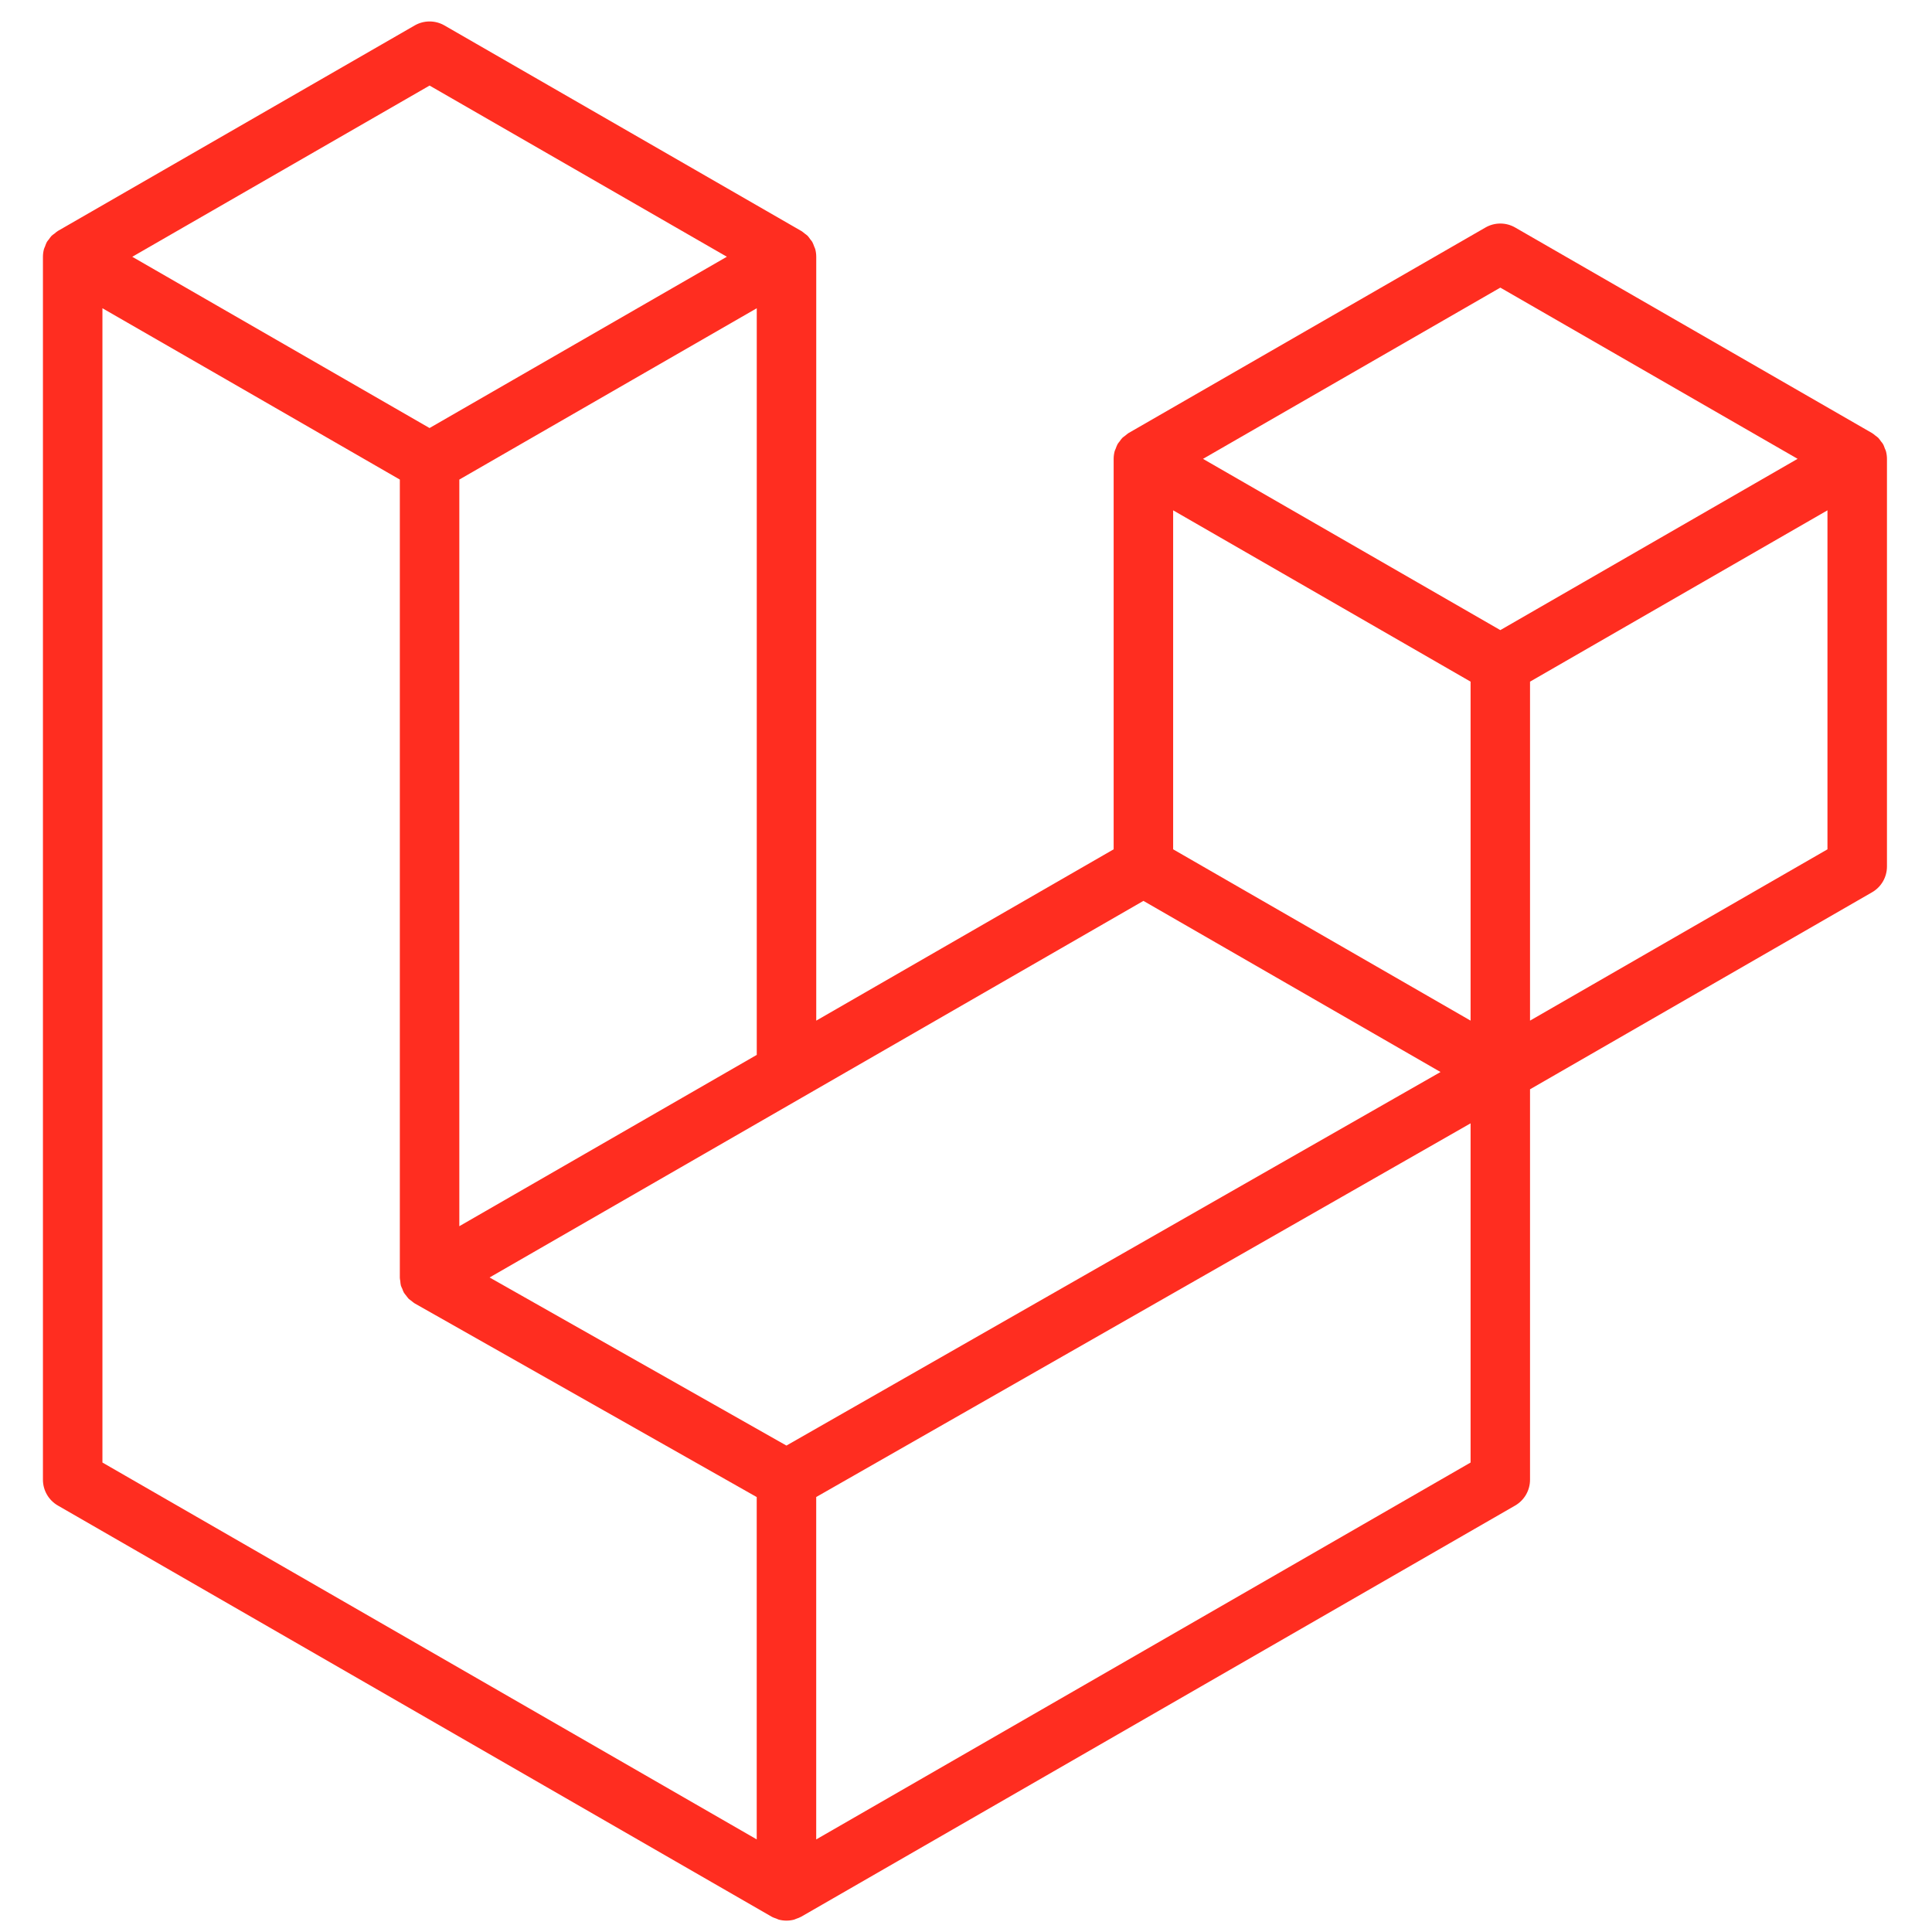
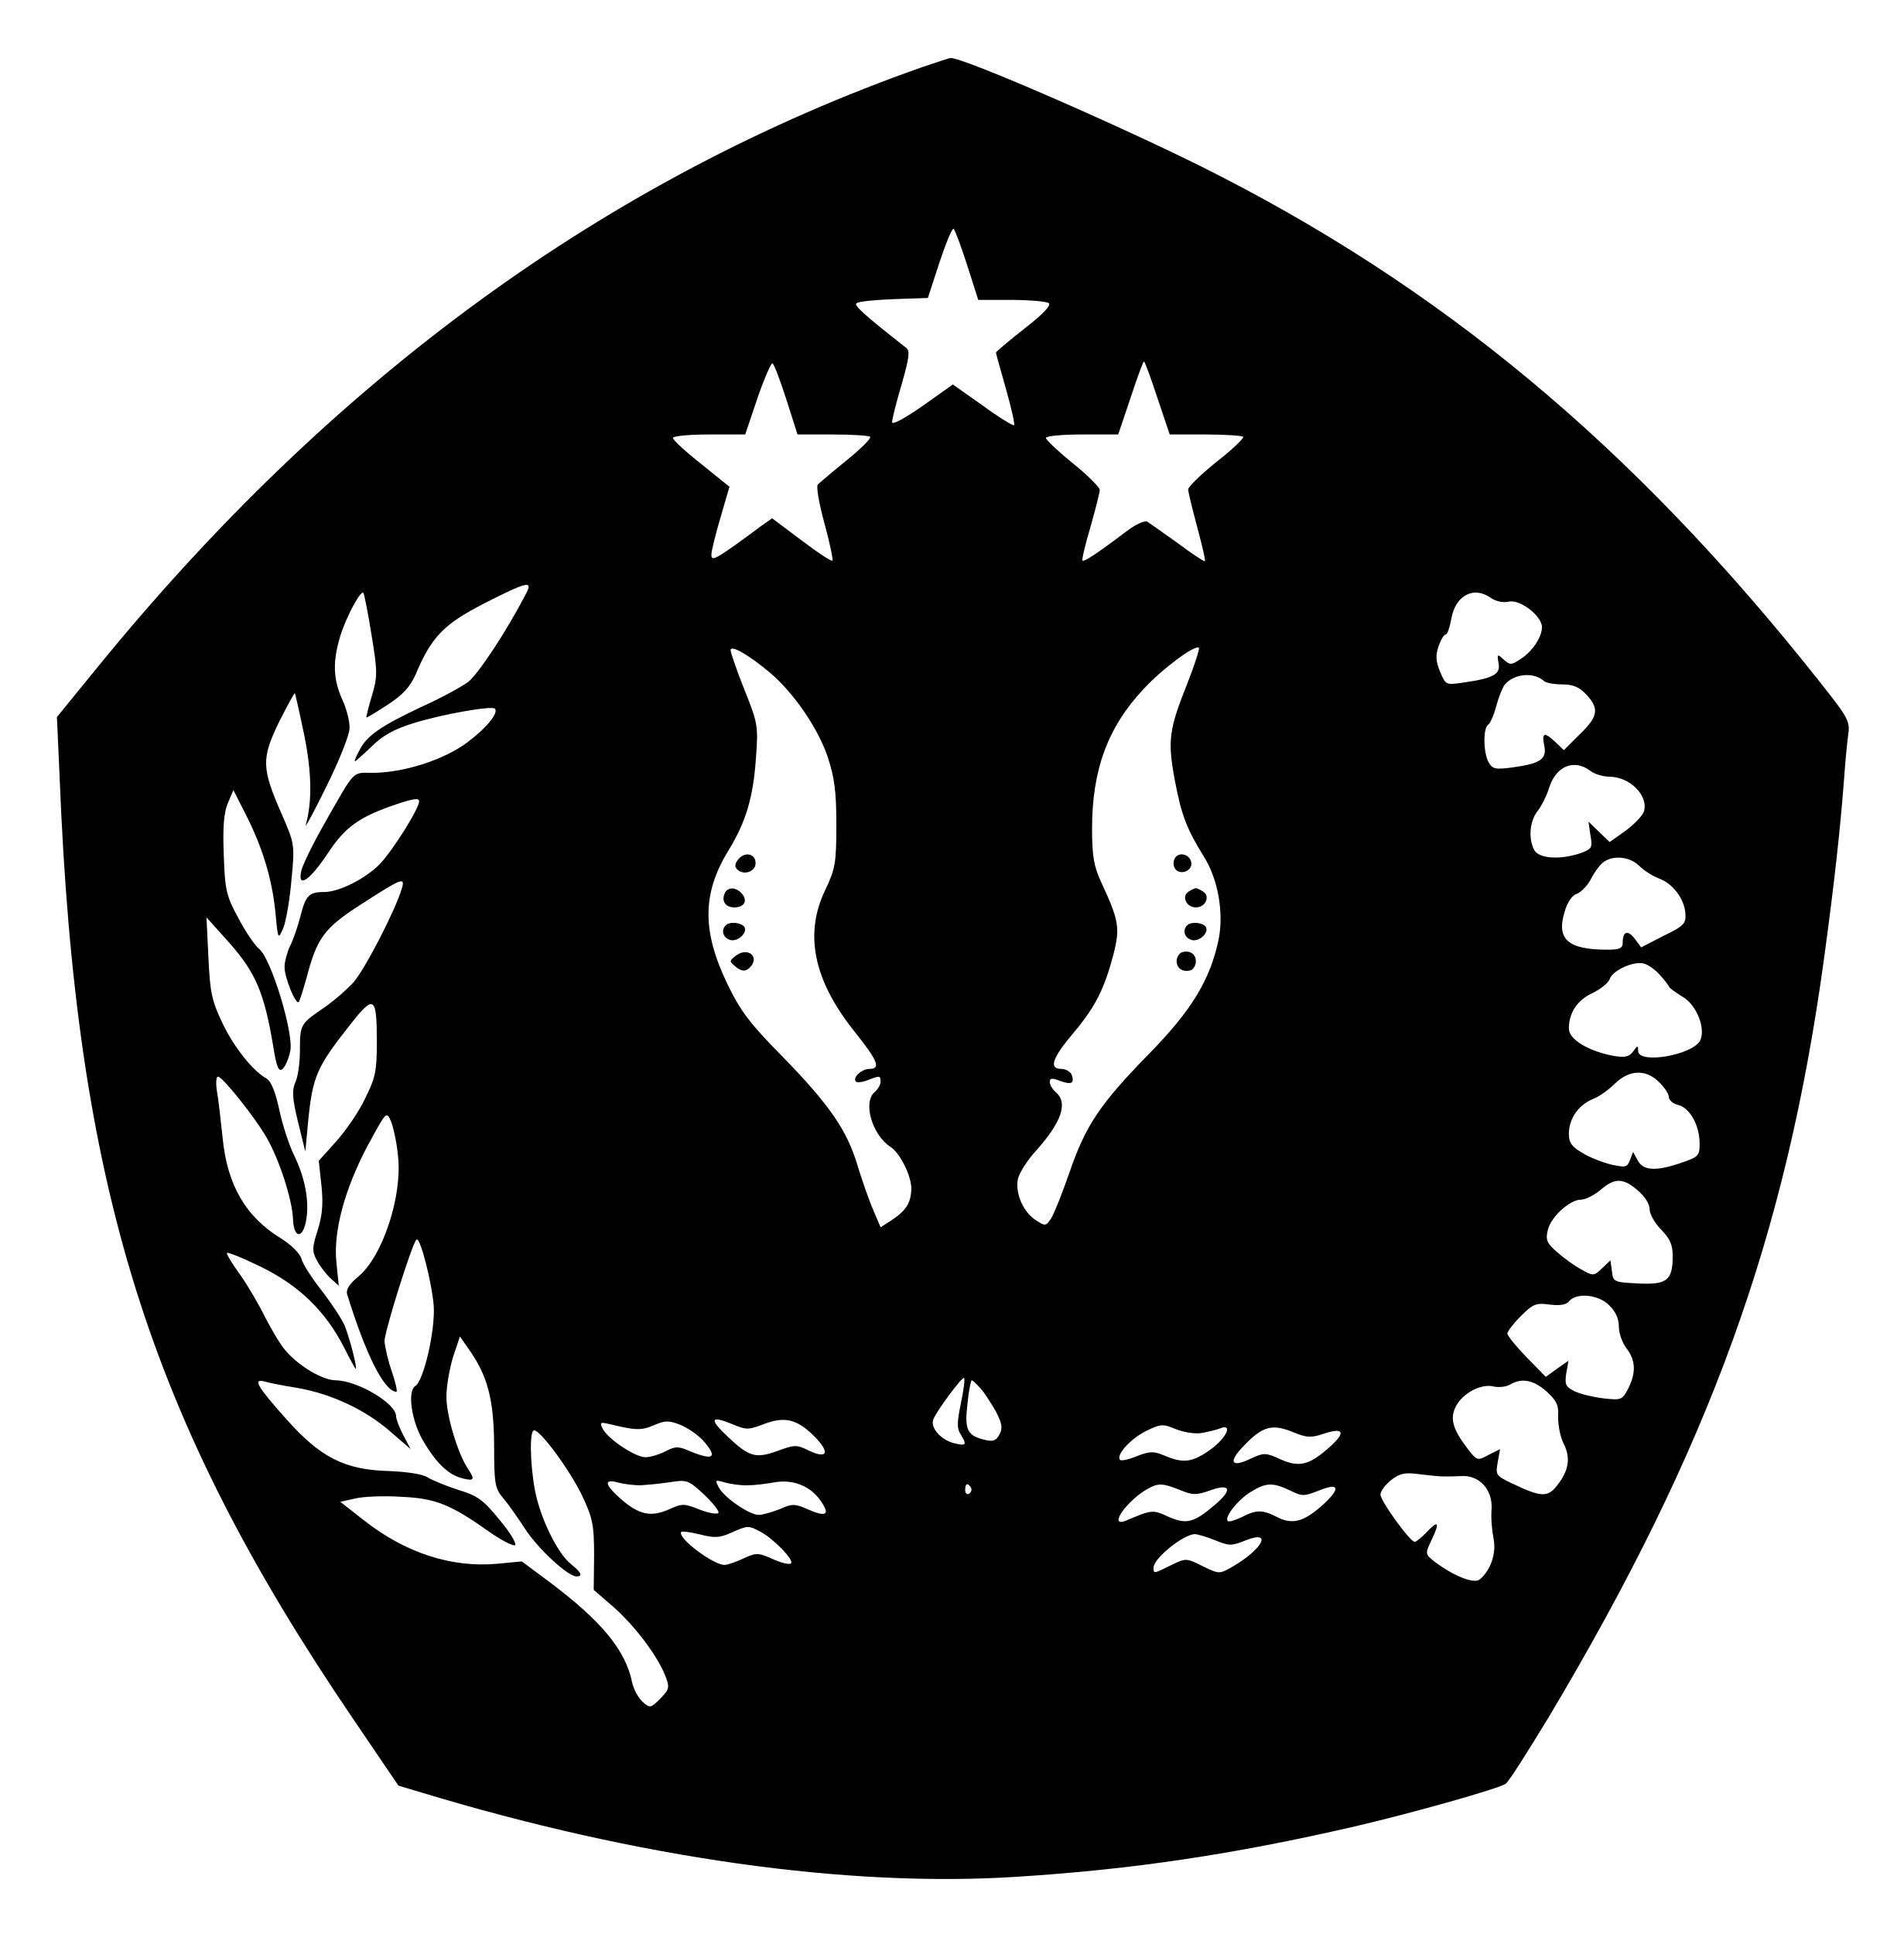
- <svg xmlns="http://www.w3.org/2000/svg" width="166" height="166" viewBox="0 0 166 166" fill="none">
-   <path fill-rule="evenodd" clip-rule="evenodd" d="M162.041 38.759C162.099 38.977 162.129 39.201 162.13 39.426V74.452C162.13 74.902 162.011 75.344 161.786 75.733C161.561 76.122 161.237 76.444 160.847 76.668L131.462 93.594V127.141C131.462 128.054 130.977 128.897 130.186 129.357L68.847 164.683C68.707 164.763 68.554 164.814 68.401 164.868C68.343 164.887 68.289 164.922 68.228 164.938C67.8 165.051 67.349 165.051 66.92 164.938C66.85 164.919 66.786 164.881 66.719 164.855C66.579 164.804 66.432 164.76 66.298 164.683L4.972 129.357C4.583 129.133 4.259 128.81 4.034 128.421C3.808 128.032 3.69 127.591 3.689 127.141L3.689 22.063C3.689 21.834 3.721 21.61 3.779 21.393C3.798 21.32 3.843 21.253 3.868 21.179C3.916 21.045 3.961 20.908 4.031 20.783C4.079 20.7 4.149 20.633 4.206 20.557C4.28 20.454 4.347 20.349 4.433 20.26C4.506 20.186 4.602 20.132 4.685 20.068C4.778 19.992 4.861 19.909 4.966 19.848L35.633 2.185C36.022 1.961 36.462 1.844 36.91 1.844C37.358 1.844 37.798 1.961 38.186 2.185L68.851 19.848H68.857C68.959 19.912 69.045 19.992 69.138 20.065C69.221 20.129 69.313 20.186 69.387 20.257C69.476 20.349 69.54 20.454 69.616 20.557C69.671 20.633 69.744 20.7 69.789 20.783C69.862 20.911 69.904 21.045 69.955 21.179C69.98 21.253 70.025 21.32 70.044 21.396C70.103 21.614 70.133 21.838 70.133 22.063V87.694L95.686 72.974V39.423C95.686 39.2 95.718 38.973 95.775 38.759C95.798 38.683 95.839 38.615 95.865 38.542C95.916 38.408 95.96 38.271 96.031 38.146C96.079 38.063 96.149 37.996 96.203 37.92C96.279 37.818 96.343 37.712 96.433 37.623C96.506 37.549 96.599 37.495 96.681 37.431C96.777 37.355 96.86 37.272 96.962 37.211L127.633 19.548C128.021 19.324 128.461 19.206 128.91 19.206C129.358 19.206 129.798 19.324 130.186 19.548L160.85 37.211C160.959 37.275 161.042 37.355 161.137 37.428C161.217 37.492 161.31 37.549 161.383 37.62C161.473 37.712 161.536 37.818 161.613 37.92C161.67 37.996 161.741 38.063 161.785 38.146C161.859 38.271 161.9 38.408 161.951 38.542C161.98 38.615 162.021 38.683 162.041 38.759ZM157.018 72.974V43.848L146.287 50.028L131.462 58.568V87.694L157.021 72.974H157.018ZM126.354 125.663V96.518L111.771 104.85L70.13 128.626V158.046L126.354 125.663ZM8.801 26.485V125.663L65.018 158.043V128.629L35.649 112L35.64 111.994L35.627 111.988C35.528 111.93 35.445 111.847 35.353 111.777C35.273 111.713 35.18 111.662 35.11 111.592L35.104 111.582C35.021 111.502 34.963 111.403 34.893 111.314C34.829 111.228 34.753 111.154 34.702 111.065L34.699 111.055C34.641 110.96 34.606 110.845 34.565 110.736C34.523 110.64 34.469 110.551 34.443 110.449C34.411 110.328 34.405 110.197 34.392 110.072C34.379 109.976 34.354 109.881 34.354 109.785V109.778V41.205L19.532 32.662L8.801 26.485ZM36.913 7.35L11.364 22.063L36.907 36.777L62.453 22.06L36.907 7.35H36.913ZM50.2 99.174L65.022 90.637V26.485L54.291 32.665L39.466 41.205V105.357L50.2 99.174ZM128.91 24.713L103.363 39.426L128.91 54.14L154.453 39.423L128.91 24.713ZM126.354 58.568L111.529 50.028L100.798 43.848V72.974L115.619 81.511L126.354 87.694V58.568ZM67.571 124.205L105.042 102.803L123.772 92.109L98.245 77.405L68.854 94.334L42.066 109.762L67.571 124.205Z" fill="#FF2D20" />
+ <svg xmlns="http://www.w3.org/2000/svg" version="1.0" width="495pt" height="503pt" viewBox="0 0 495 503" preserveAspectRatio="xMidYMid meet">
+   <g transform="translate(0,503) scale(0.1,-0.1)" fill="#000000" stroke="none">
+     <path d="M2400 4856 c-820 -288 -1537 -811 -2151 -1567 l-101 -124 7 -155 c42 -1064 230 -1666 763 -2450 l118 -174 60 -18 c564 -171 1111 -248 1551 -219 299 19 560 58 873 130 155 36 381 100 396 112 9 7 58 85 111 172 420 704 618 1252 717 1977 27 199 41 328 51 455 3 44 8 98 11 121 6 39 2 45 -77 145 -485 612 -985 1027 -1609 1338 -241 119 -620 283 -648 280 -4 0 -36 -11 -72 -23z m115 -515 l29 -91 85 0 c47 0 91 -4 98 -8 8 -5 -12 -27 -62 -66 -41 -32 -75 -61 -75 -63 0 -2 12 -45 26 -94 14 -50 24 -93 21 -95 -2 -2 -39 20 -81 51 l-78 55 -79 -56 c-46 -32 -79 -50 -79 -42 0 8 11 52 25 99 19 67 22 86 12 94 -107 84 -136 110 -130 116 5 5 48 9 97 11 l89 3 30 92 c17 51 33 90 37 88 3 -2 19 -44 35 -94z m-470 -350 l29 -91 91 0 c51 0 95 -3 98 -6 3 -4 -24 -31 -61 -61 -37 -30 -71 -59 -75 -63 -5 -4 3 -50 17 -101 14 -51 23 -95 21 -97 -3 -3 -39 21 -81 53 l-76 57 -27 -19 c-119 -88 -131 -95 -131 -76 0 10 11 54 24 98 l23 79 -73 59 c-41 32 -74 63 -74 68 0 5 42 9 94 9 l94 0 32 95 c18 52 36 93 39 90 4 -2 20 -44 36 -94z m965 4 l32 -95 92 0 c51 0 95 -3 99 -6 3 -3 -28 -33 -69 -65 -41 -33 -74 -65 -74 -72 0 -7 11 -51 24 -100 13 -48 22 -87 19 -87 -3 0 -35 21 -71 48 -36 26 -71 50 -78 55 -7 4 -30 -6 -56 -26 -74 -56 -109 -79 -113 -75 -2 2 7 41 21 88 13 46 24 89 24 96 0 6 -31 38 -70 69 -38 31 -70 61 -70 66 0 5 42 9 94 9 l94 0 32 95 c17 52 33 95 35 95 2 0 18 -43 35 -95z m-1641 -507 c-52 -101 -126 -212 -152 -232 -18 -13 -71 -42 -120 -64 -106 -50 -143 -75 -162 -113 -9 -16 -14 -29 -12 -29 2 0 22 18 44 39 28 28 59 45 108 60 73 23 203 46 212 38 10 -11 -20 -49 -72 -88 -60 -45 -165 -79 -247 -79 -53 0 -43 11 -126 -135 -28 -49 -54 -103 -58 -118 -12 -49 20 -29 68 43 46 70 83 96 181 129 42 14 57 16 57 7 0 -19 -68 -127 -102 -163 -37 -38 -106 -73 -145 -73 -40 0 -48 -9 -62 -64 -7 -27 -19 -62 -27 -77 -7 -15 -14 -40 -14 -54 0 -28 29 -99 37 -91 2 2 11 30 20 62 27 104 46 130 139 190 110 71 118 74 109 43 -17 -57 -95 -208 -125 -243 -18 -20 -54 -51 -79 -68 -60 -41 -61 -43 -61 -110 0 -31 -5 -69 -12 -83 -9 -21 -8 -41 7 -103 l19 -77 7 75 c12 122 22 144 112 258 60 76 67 71 67 -49 0 -76 -4 -93 -31 -147 -16 -34 -50 -83 -75 -111 l-45 -50 7 -65 c5 -48 2 -78 -10 -116 -14 -44 -15 -54 -2 -78 8 -15 24 -36 36 -47 l21 -19 -6 59 c-9 81 21 192 82 307 48 88 48 89 60 61 6 -15 15 -55 18 -89 12 -104 -40 -262 -103 -314 -24 -20 -33 -34 -29 -47 49 -158 96 -251 128 -253 3 0 -2 24 -12 53 -10 28 -18 64 -19 79 0 25 71 252 83 264 9 10 40 -110 45 -173 4 -63 -26 -194 -48 -208 -21 -13 -10 -89 19 -140 35 -60 67 -91 104 -100 31 -8 33 -3 12 28 -26 41 -55 139 -54 186 0 25 8 71 17 101 l18 54 21 -30 c51 -71 67 -132 68 -251 0 -102 2 -114 24 -140 13 -15 38 -51 57 -80 33 -51 111 -123 133 -123 18 0 13 10 -14 32 -35 27 -81 122 -94 193 -13 72 -14 155 -2 155 17 0 93 -104 125 -170 27 -58 31 -75 31 -155 l-1 -90 52 -45 c55 -49 113 -125 134 -178 12 -31 11 -35 -13 -60 -25 -25 -27 -25 -46 -8 -11 10 -23 32 -27 50 -17 84 -79 159 -213 260 l-74 55 -63 -6 c-120 -11 -240 28 -349 114 l-60 47 40 9 c22 5 76 7 120 4 88 -4 127 -20 226 -90 31 -22 62 -38 68 -36 6 2 -11 32 -39 65 -43 53 -58 64 -108 79 -31 10 -67 25 -79 32 -13 9 -53 15 -100 17 -117 3 -180 35 -271 138 -74 83 -85 103 -54 95 9 -3 49 -11 87 -17 89 -16 176 -57 241 -114 l52 -45 -19 36 c-11 21 -19 43 -19 50 0 33 -100 92 -156 93 -35 0 -97 37 -132 78 -13 15 -36 54 -53 87 -16 33 -45 82 -64 109 -19 26 -35 52 -35 57 0 4 40 -12 89 -36 100 -49 168 -116 216 -210 15 -30 29 -55 30 -55 5 0 -16 82 -29 113 -8 18 -35 59 -60 91 -25 32 -49 69 -52 82 -4 14 -26 36 -53 53 -92 56 -140 139 -152 261 -5 47 -11 102 -15 123 -3 20 -2 37 3 37 12 -1 94 -103 126 -158 33 -57 67 -161 69 -213 2 -50 25 -52 34 -4 9 49 -2 110 -31 170 -14 28 -31 82 -39 120 -10 46 -21 73 -33 80 -36 20 -85 82 -115 145 -27 57 -32 79 -36 170 l-5 104 62 -69 c66 -76 88 -127 111 -263 9 -58 15 -71 25 -62 7 6 16 27 20 47 9 47 -50 240 -81 265 -11 9 -36 45 -54 80 -31 57 -35 72 -38 163 -3 72 0 110 10 135 l15 35 31 -61 c45 -88 69 -169 78 -254 7 -75 7 -75 21 -43 7 18 17 75 21 125 9 92 8 94 -26 172 -52 119 -52 143 -7 237 22 43 40 77 42 76 1 -2 12 -50 24 -108 20 -98 21 -175 4 -235 -3 -10 22 35 54 101 33 66 60 134 60 151 1 18 -8 51 -19 75 -24 53 -25 99 -5 165 15 49 53 120 60 112 2 -2 12 -51 21 -108 16 -97 16 -110 1 -160 -9 -30 -15 -55 -14 -56 1 -1 26 14 55 33 40 26 58 46 73 79 41 98 74 131 177 184 112 57 128 61 111 28z m2508 -13 c13 -9 32 -13 46 -10 29 8 87 -37 87 -66 0 -26 -25 -64 -57 -84 -23 -15 -26 -15 -43 0 -16 15 -17 14 -13 -9 6 -29 -12 -40 -90 -51 -47 -7 -47 -7 -62 28 -11 27 -12 42 -4 66 6 17 14 31 19 31 4 0 10 18 14 39 10 62 58 88 103 56z m-1874 -195 c61 -52 123 -142 149 -217 18 -55 23 -89 23 -178 0 -101 -3 -115 -29 -170 -55 -114 -30 -234 74 -365 63 -79 72 -100 41 -100 -20 0 -45 -23 -35 -33 3 -3 17 -2 31 4 32 12 33 12 33 -5 0 -7 -7 -19 -15 -26 -32 -26 -7 -112 41 -143 24 -15 54 -75 54 -108 -1 -38 -13 -57 -52 -83 l-28 -18 -19 45 c-11 25 -29 77 -41 116 -27 91 -73 158 -196 284 -84 85 -108 117 -142 187 -67 139 -66 237 3 349 45 74 64 137 71 241 6 81 5 89 -30 176 -20 50 -36 97 -36 103 0 15 47 -12 103 -59z m1085 -27 c-48 -120 -52 -149 -33 -251 17 -91 31 -128 77 -202 36 -58 51 -145 37 -214 -22 -105 -71 -185 -182 -298 -126 -129 -164 -185 -206 -308 -18 -52 -39 -105 -47 -118 -14 -21 -15 -22 -41 -5 -32 21 -53 69 -46 106 3 15 24 49 48 75 67 75 83 125 50 152 -8 7 -15 19 -15 26 0 10 6 11 26 3 30 -11 39 -7 31 16 -4 8 -16 15 -27 15 -33 0 -24 28 32 94 57 68 80 114 104 205 17 68 14 87 -32 186 -19 41 -24 67 -24 140 0 153 41 264 134 363 49 53 135 117 144 107 2 -2 -11 -44 -30 -92z m927 6 c5 -5 26 -9 47 -9 29 0 45 -7 63 -26 35 -37 31 -58 -17 -104 l-41 -41 -22 21 c-29 27 -36 25 -29 -9 7 -35 -9 -47 -83 -57 -45 -6 -52 -4 -62 14 -14 26 -14 89 -1 97 5 3 15 25 21 48 6 23 16 48 22 56 24 29 75 34 102 10z m121 -234 c10 -8 33 -15 49 -15 54 0 103 -50 90 -91 -4 -11 -25 -33 -48 -50 l-41 -29 -27 26 -28 27 5 -35 c6 -33 4 -36 -26 -47 -53 -18 -108 -14 -120 8 -16 30 -12 76 9 102 10 13 24 41 30 61 18 56 65 75 107 43z m127 -247 c13 -13 36 -27 52 -33 35 -13 65 -52 68 -90 2 -27 -3 -33 -57 -59 l-58 -30 -17 23 c-18 23 -31 19 -31 -11 0 -14 -8 -18 -39 -18 -104 0 -134 27 -112 99 7 24 19 42 31 46 11 4 28 21 37 38 9 18 23 37 32 44 26 20 70 15 94 -9z m53 -283 c12 -13 23 -27 25 -32 2 -4 18 -15 34 -25 36 -20 61 -81 47 -113 -18 -39 -162 -64 -162 -28 0 15 -1 15 -13 -2 -11 -14 -21 -16 -52 -11 -66 13 -115 43 -115 71 0 41 22 74 61 92 21 10 41 26 45 36 7 23 62 48 89 41 11 -3 30 -16 41 -29z m-1 -280 c14 -13 25 -31 25 -38 0 -8 11 -18 25 -21 30 -8 55 -53 55 -100 0 -32 -3 -35 -47 -50 -66 -23 -100 -21 -114 6 l-12 22 -8 -21 c-7 -19 -12 -20 -48 -12 -21 5 -56 18 -75 30 -28 16 -36 27 -36 50 0 39 24 74 61 90 17 6 43 25 59 41 37 36 81 38 115 3z m-56 -281 c18 -15 31 -35 31 -49 0 -13 14 -37 30 -53 23 -24 30 -39 30 -69 0 -63 -15 -75 -90 -71 -63 3 -65 4 -68 32 l-4 28 -22 -21 c-21 -20 -23 -20 -53 -3 -17 9 -45 29 -63 45 -27 23 -31 32 -25 57 7 34 57 80 87 80 11 0 33 11 50 25 37 32 59 32 97 -1z m-74 -299 c16 -15 25 -35 25 -55 0 -18 9 -43 20 -57 24 -31 25 -64 4 -105 -15 -29 -18 -30 -63 -25 -26 3 -60 11 -75 18 -24 12 -27 17 -23 46 l6 34 -30 -21 -29 -21 -50 51 c-27 28 -50 56 -50 62 0 5 16 26 35 45 32 32 40 35 75 30 27 -3 43 -1 51 9 19 23 77 17 104 -11z m-1686 -254 c-10 -49 -11 -66 -1 -81 17 -28 15 -31 -15 -24 -35 8 -64 40 -56 62 8 22 76 113 80 108 3 -2 -1 -32 -8 -65z m52 37 c11 -13 28 -40 40 -61 15 -30 17 -42 8 -58 -8 -16 -17 -19 -37 -14 -47 11 -54 26 -46 94 3 33 9 61 11 61 3 0 13 -10 24 -22z m1471 -7 c26 -24 32 -35 30 -67 0 -22 6 -53 15 -70 18 -36 13 -69 -18 -108 -24 -31 -42 -30 -117 6 -42 20 -43 22 -37 55 l6 34 -30 -15 c-29 -16 -30 -15 -55 17 -38 50 -46 78 -30 109 18 35 66 60 98 52 14 -3 33 -1 43 5 31 18 61 12 95 -18z m-2194 -127 c39 -44 29 -54 -32 -29 -32 14 -39 14 -66 0 -16 -8 -39 -15 -51 -15 -27 0 -96 46 -111 73 -9 18 -8 19 18 13 66 -16 81 -17 114 -3 30 13 39 13 70 1 19 -8 45 -26 58 -40z m79 41 c33 -14 40 -14 79 1 54 21 87 13 131 -31 42 -42 36 -61 -13 -38 -32 16 -37 16 -83 -1 -56 -20 -73 -15 -128 37 -50 47 -46 57 14 32z m1218 -22 c16 3 38 8 48 12 34 14 17 -25 -25 -55 -46 -33 -70 -37 -119 -16 -29 12 -38 12 -72 -1 -21 -9 -41 -13 -44 -10 -12 12 27 55 67 75 39 19 44 19 78 5 20 -8 50 -13 67 -10z m241 1 c32 -13 44 -14 76 -3 54 18 59 3 13 -37 -51 -45 -77 -51 -126 -29 -37 17 -42 17 -75 2 -51 -25 -61 -11 -22 30 52 55 76 61 134 37z m387 -114 c9 0 31 0 47 1 47 3 82 -35 79 -86 -2 -22 1 -56 5 -76 8 -38 -7 -83 -36 -107 -15 -12 -68 9 -118 47 -24 19 -24 20 -7 56 22 46 18 53 -13 20 -13 -14 -27 -25 -31 -25 -12 0 -89 106 -89 123 0 8 12 25 27 37 23 18 36 21 73 16 25 -3 53 -6 63 -6z m-2088 -23 c17 1 51 4 77 8 44 7 48 6 90 -33 23 -22 40 -44 36 -47 -4 -4 -26 0 -49 9 -40 16 -45 16 -80 0 -46 -20 -77 -14 -124 27 -43 38 -46 54 -7 43 15 -4 41 -7 57 -7z m280 0 c17 0 48 4 71 8 48 8 94 -11 120 -51 23 -34 12 -40 -34 -20 -34 15 -41 16 -74 1 -21 -8 -45 -15 -55 -15 -24 0 -90 45 -104 72 -10 19 -9 20 17 12 16 -4 43 -8 59 -7z m580 -6 c3 -5 1 -12 -5 -16 -5 -3 -10 1 -10 9 0 18 6 21 15 7z m543 -6 c34 -14 43 -14 80 -1 53 19 58 1 10 -39 -54 -46 -73 -50 -119 -30 -41 19 -43 19 -111 -10 -48 -19 3 53 57 83 27 15 38 15 83 -3z m286 -1 c32 -16 37 -16 75 -1 54 22 59 7 11 -37 -49 -44 -79 -52 -118 -32 -39 20 -55 20 -93 0 -17 -8 -33 -13 -36 -10 -10 10 27 56 60 76 39 24 56 25 101 4z m-1376 -108 c34 -18 88 -74 79 -82 -4 -4 -25 1 -47 11 -38 17 -43 17 -76 2 -19 -9 -41 -17 -50 -17 -30 0 -125 72 -112 86 3 2 25 -1 49 -7 36 -9 50 -9 79 4 45 20 46 20 78 3z m1182 -22 c37 -15 43 -15 80 0 71 28 43 -24 -37 -70 -32 -18 -33 -18 -76 3 -42 21 -43 21 -82 2 -46 -23 -45 -22 -45 -6 0 24 77 86 107 87 7 0 31 -7 53 -16z" />
+     <path d="M1920 2795 c-9 -11 -10 -19 -3 -26 17 -17 48 -6 48 16 0 25 -28 31 -45 10z" />
+     <path d="M1884 2705 c-8 -20 4 -35 26 -35 25 0 35 17 20 35 -16 19 -39 19 -46 0z" />
+     <path d="M1887 2623 c-12 -12 -7 -31 10 -37 19 -8 48 17 39 33 -8 12 -39 15 -49 4z" />
+     <path d="M1913 2544 c-17 -14 -17 -14 1 -29 14 -11 23 -12 33 -4 32 27 0 59 -34 33z" />
+     <path d="M3054 2795 c-4 -9 -2 -21 4 -27 15 -15 44 -1 40 19 -4 23 -36 29 -44 8z" />
+     <path d="M3091 2711 c-19 -12 -6 -41 19 -41 25 0 38 29 19 41 -8 5 -16 9 -19 9 -3 0 -11 -4 -19 -9z" />
+     <path d="M3087 2623 c-12 -12 -7 -31 10 -37 19 -8 48 17 39 33 -8 12 -39 15 -49 4z" />
+     <path d="M3073 2553 c-7 -3 -13 -13 -13 -23 0 -19 17 -30 38 -23 6 3 12 13 12 23 0 19 -17 30 -37 23z" />
+   </g>
</svg>
